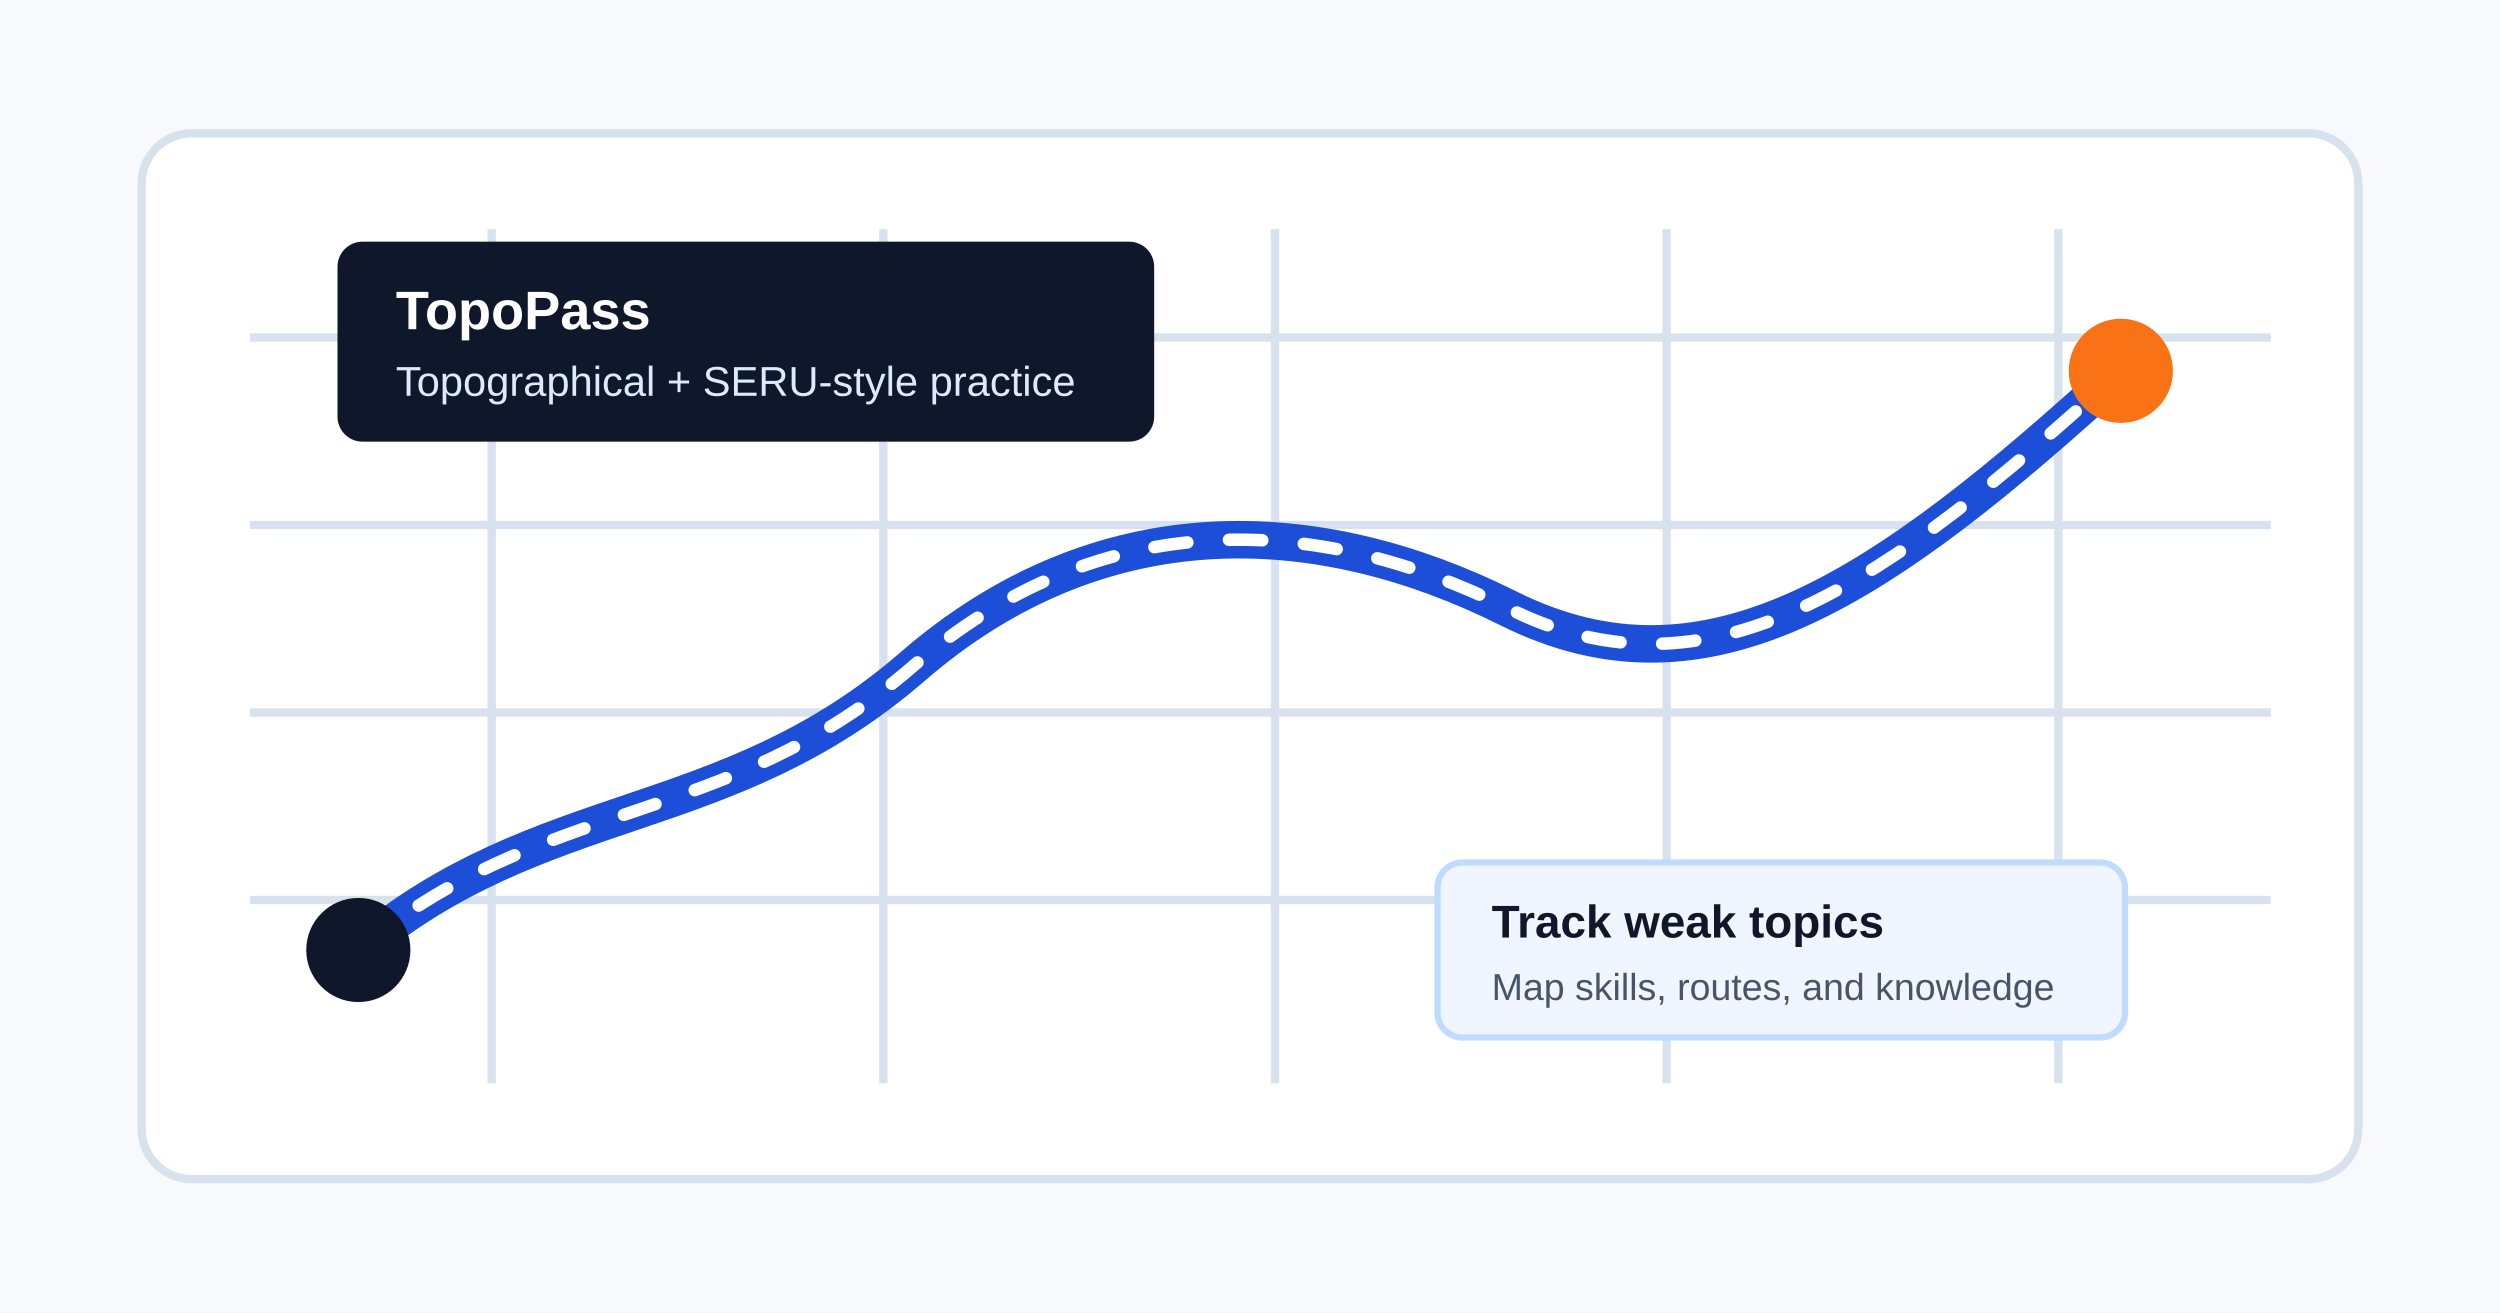
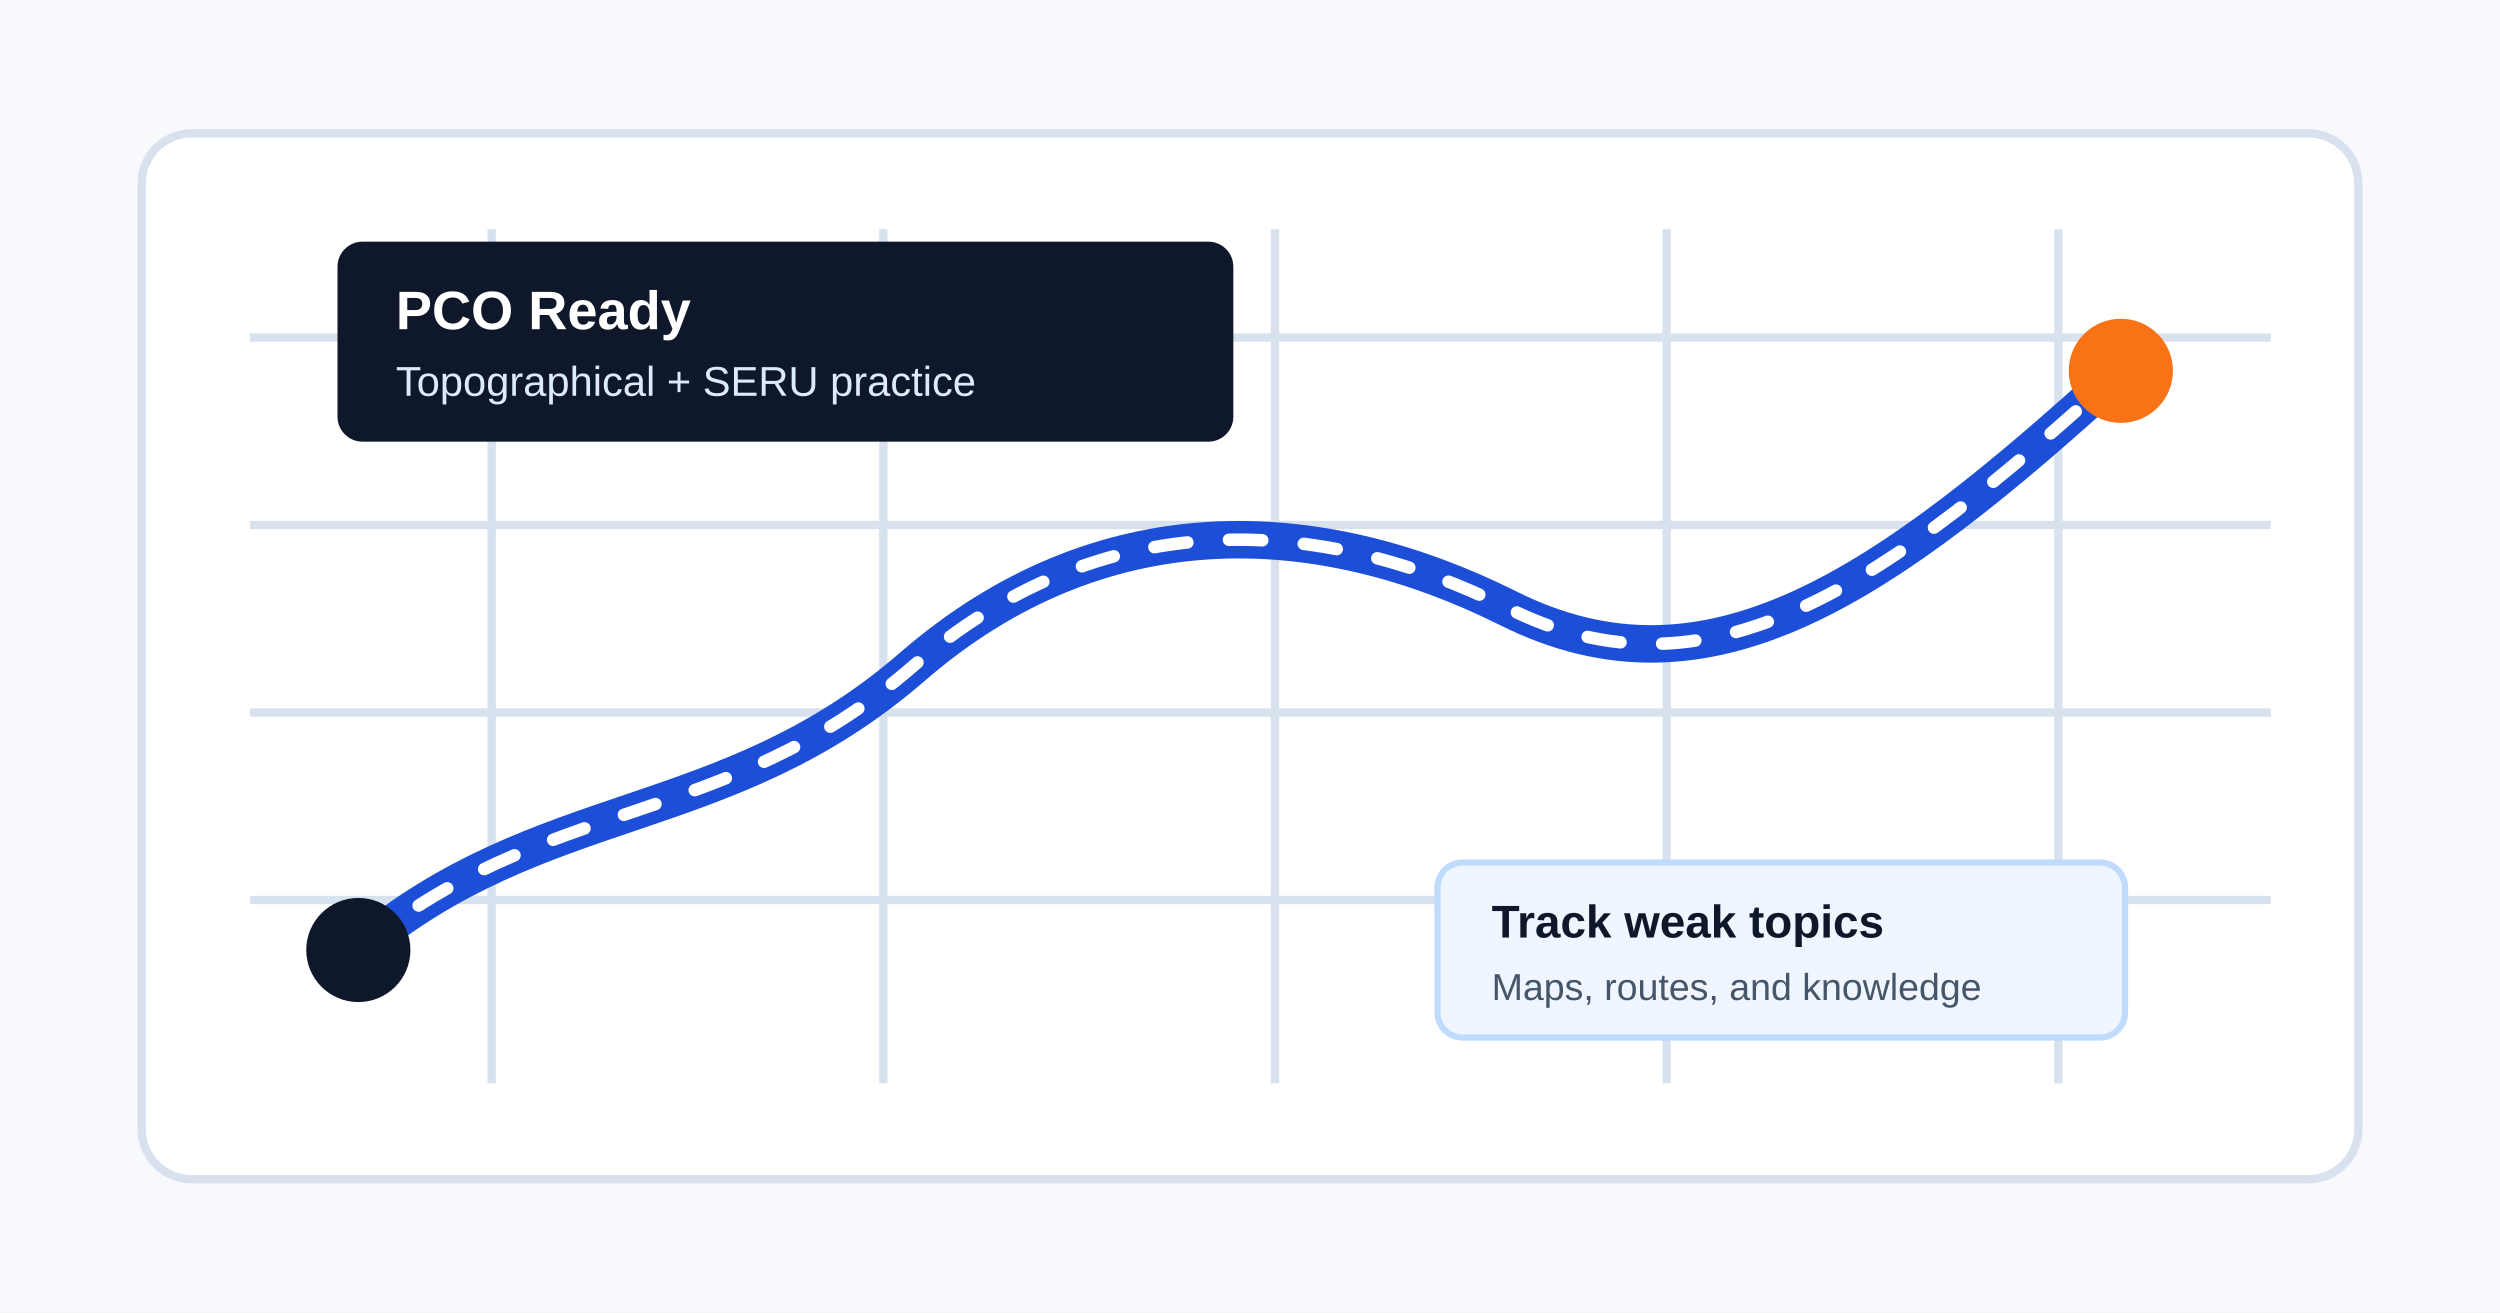
<svg xmlns="http://www.w3.org/2000/svg" width="1200" height="630" viewBox="0 0 1200 630" role="img" aria-labelledby="title desc">
  <rect width="1200" height="630" fill="#f7f9fc" />
  <rect x="68" y="64" width="1064" height="502" rx="24" fill="#ffffff" stroke="#d8e1ee" stroke-width="4" />
  <path d="M120 162 H1090 M120 252 H1090 M120 342 H1090 M120 432 H1090" stroke="#d8e1ee" stroke-width="4" />
  <path d="M236 110 V520 M424 110 V520 M612 110 V520 M800 110 V520 M988 110 V520" stroke="#d8e1ee" stroke-width="4" />
  <path d="M172 456 C260 382 348 398 438 320 C528 242 632 246 724 292 C820 340 904 282 1018 178" fill="none" stroke="#1d4ed8" stroke-width="18" stroke-linecap="round" />
  <path d="M172 456 C260 382 348 398 438 320 C528 242 632 246 724 292 C820 340 904 282 1018 178" fill="none" stroke="#ffffff" stroke-width="6" stroke-linecap="round" stroke-dasharray="16 20" />
  <circle cx="172" cy="456" r="25" fill="#0f172a" />
  <circle cx="1018" cy="178" r="25" fill="#f97316" />
-   <rect x="162" y="116" width="392" height="96" rx="12" fill="#0f172a" />
-   <text x="190" y="158" fill="#ffffff" font-family="Arial, sans-serif" font-size="26" font-weight="700">TopoPass</text>
-   <text x="190" y="190" fill="#dbeafe" font-family="Arial, sans-serif" font-size="20">Topographical + SERU-style practice</text>
+   <rect x="162" y="116" width="430" height="96" rx="12" fill="#0f172a" />
+   <text x="190" y="158" fill="#ffffff" font-family="Arial, sans-serif" font-size="26" font-weight="700">PCO Ready</text>
+   <text x="190" y="190" fill="#dbeafe" font-family="Arial, sans-serif" font-size="20">Topographical + SERU practice</text>
  <rect x="690" y="414" width="330" height="84" rx="12" fill="#eff6ff" stroke="#bfdbfe" stroke-width="3" />
  <text x="716" y="450" fill="#0f172a" font-family="Arial, sans-serif" font-size="22" font-weight="700">Track weak topics</text>
-   <text x="716" y="480" fill="#475569" font-family="Arial, sans-serif" font-size="18">Map skills, routes, and knowledge</text>
+   <text x="716" y="480" fill="#475569" font-family="Arial, sans-serif" font-size="18">Maps, routes, and knowledge</text>
</svg>
